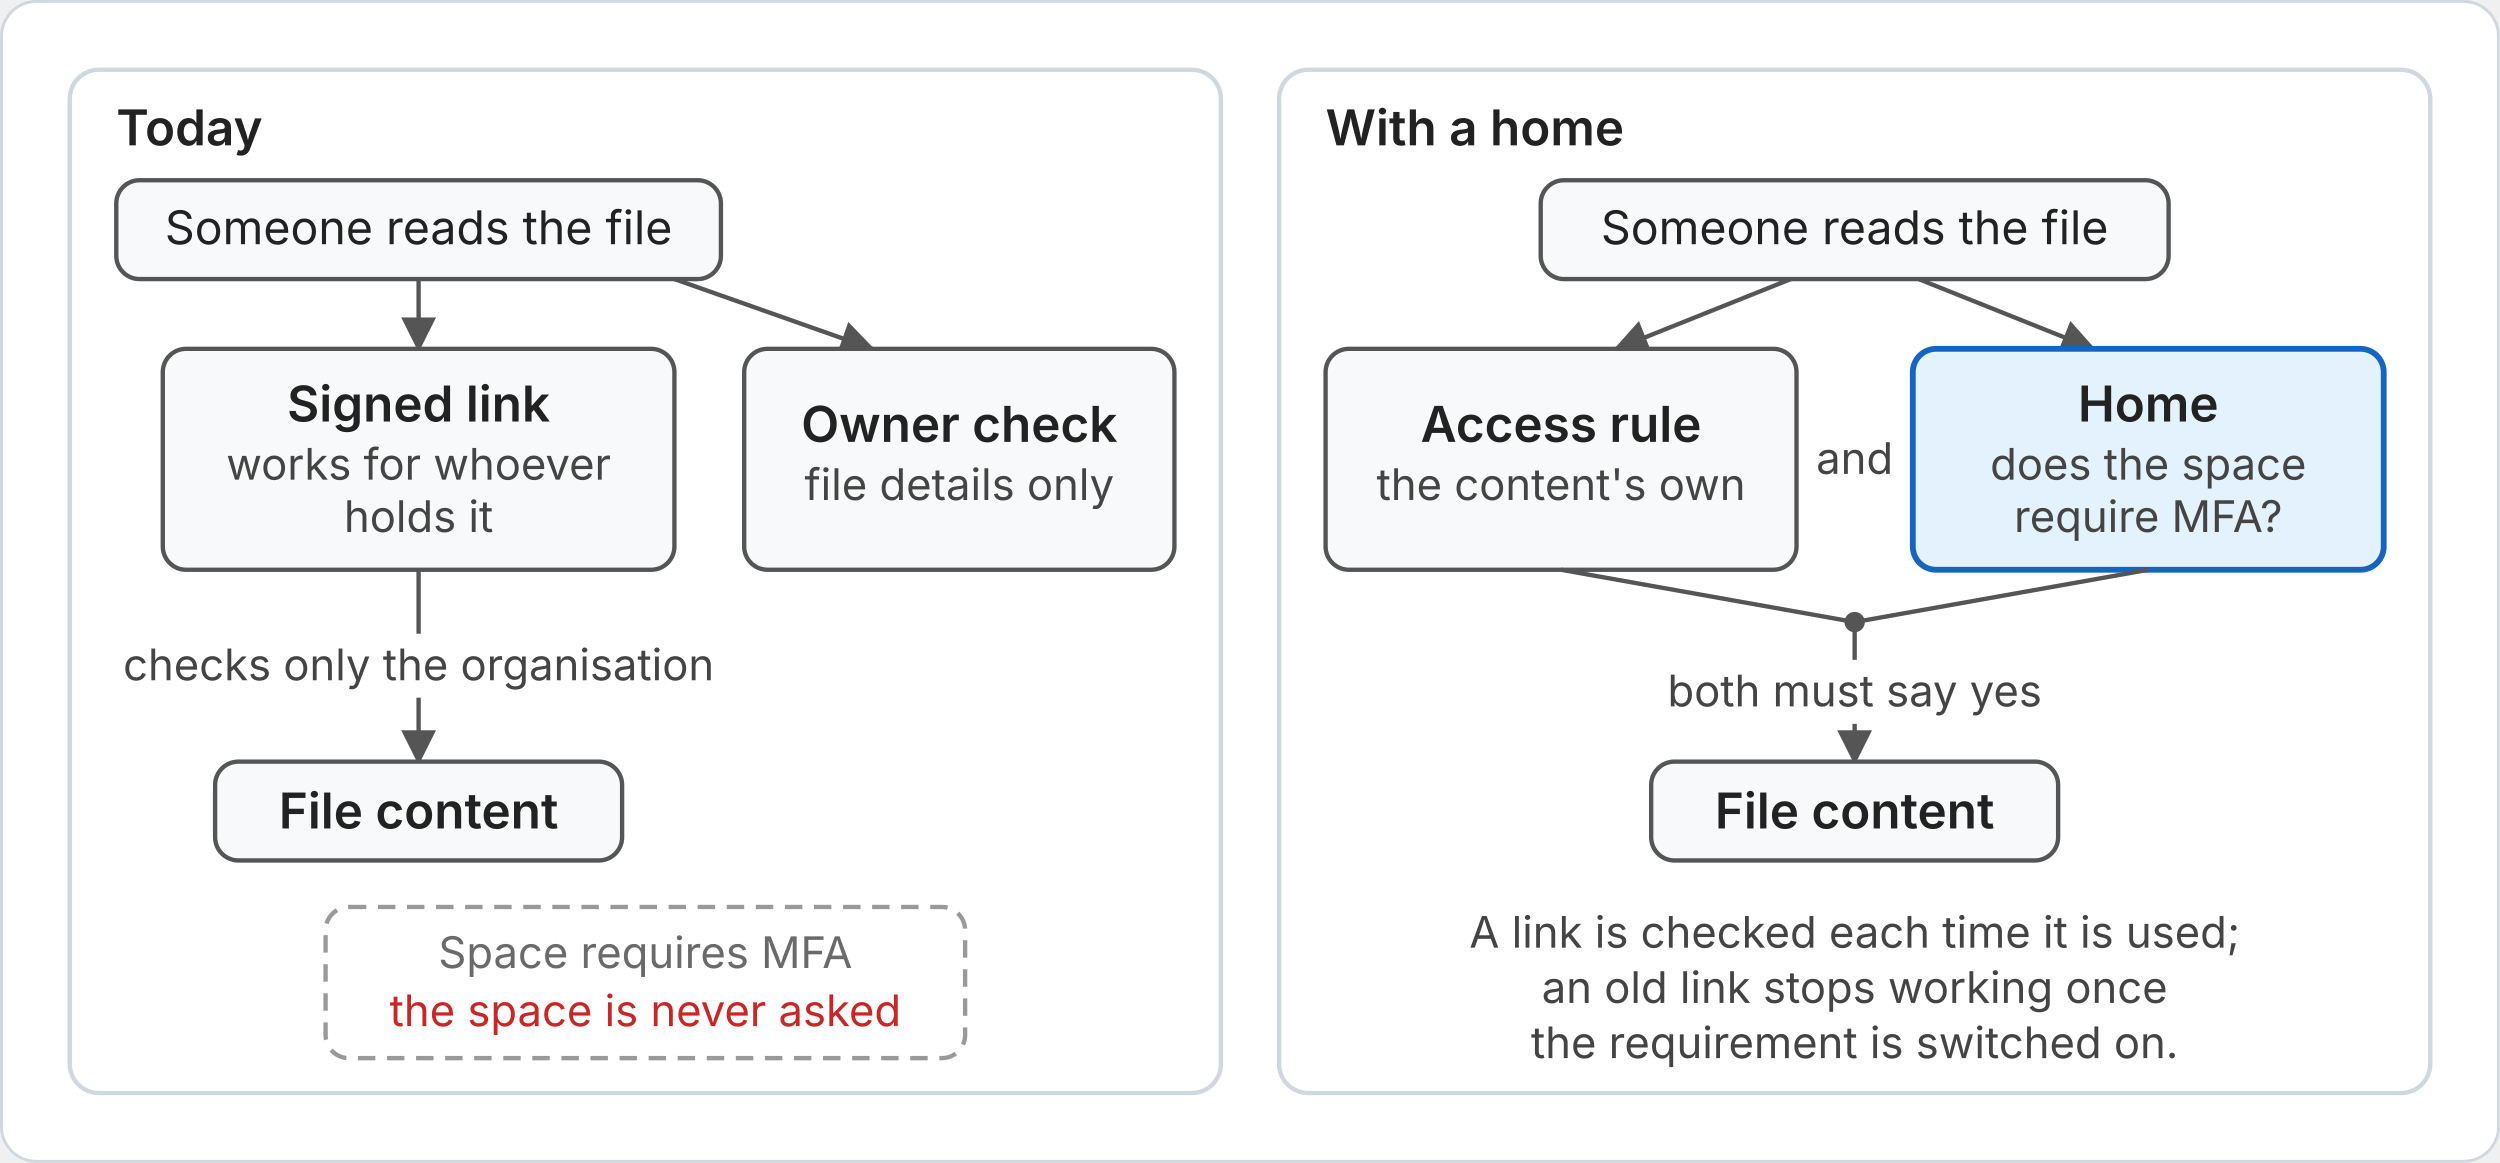
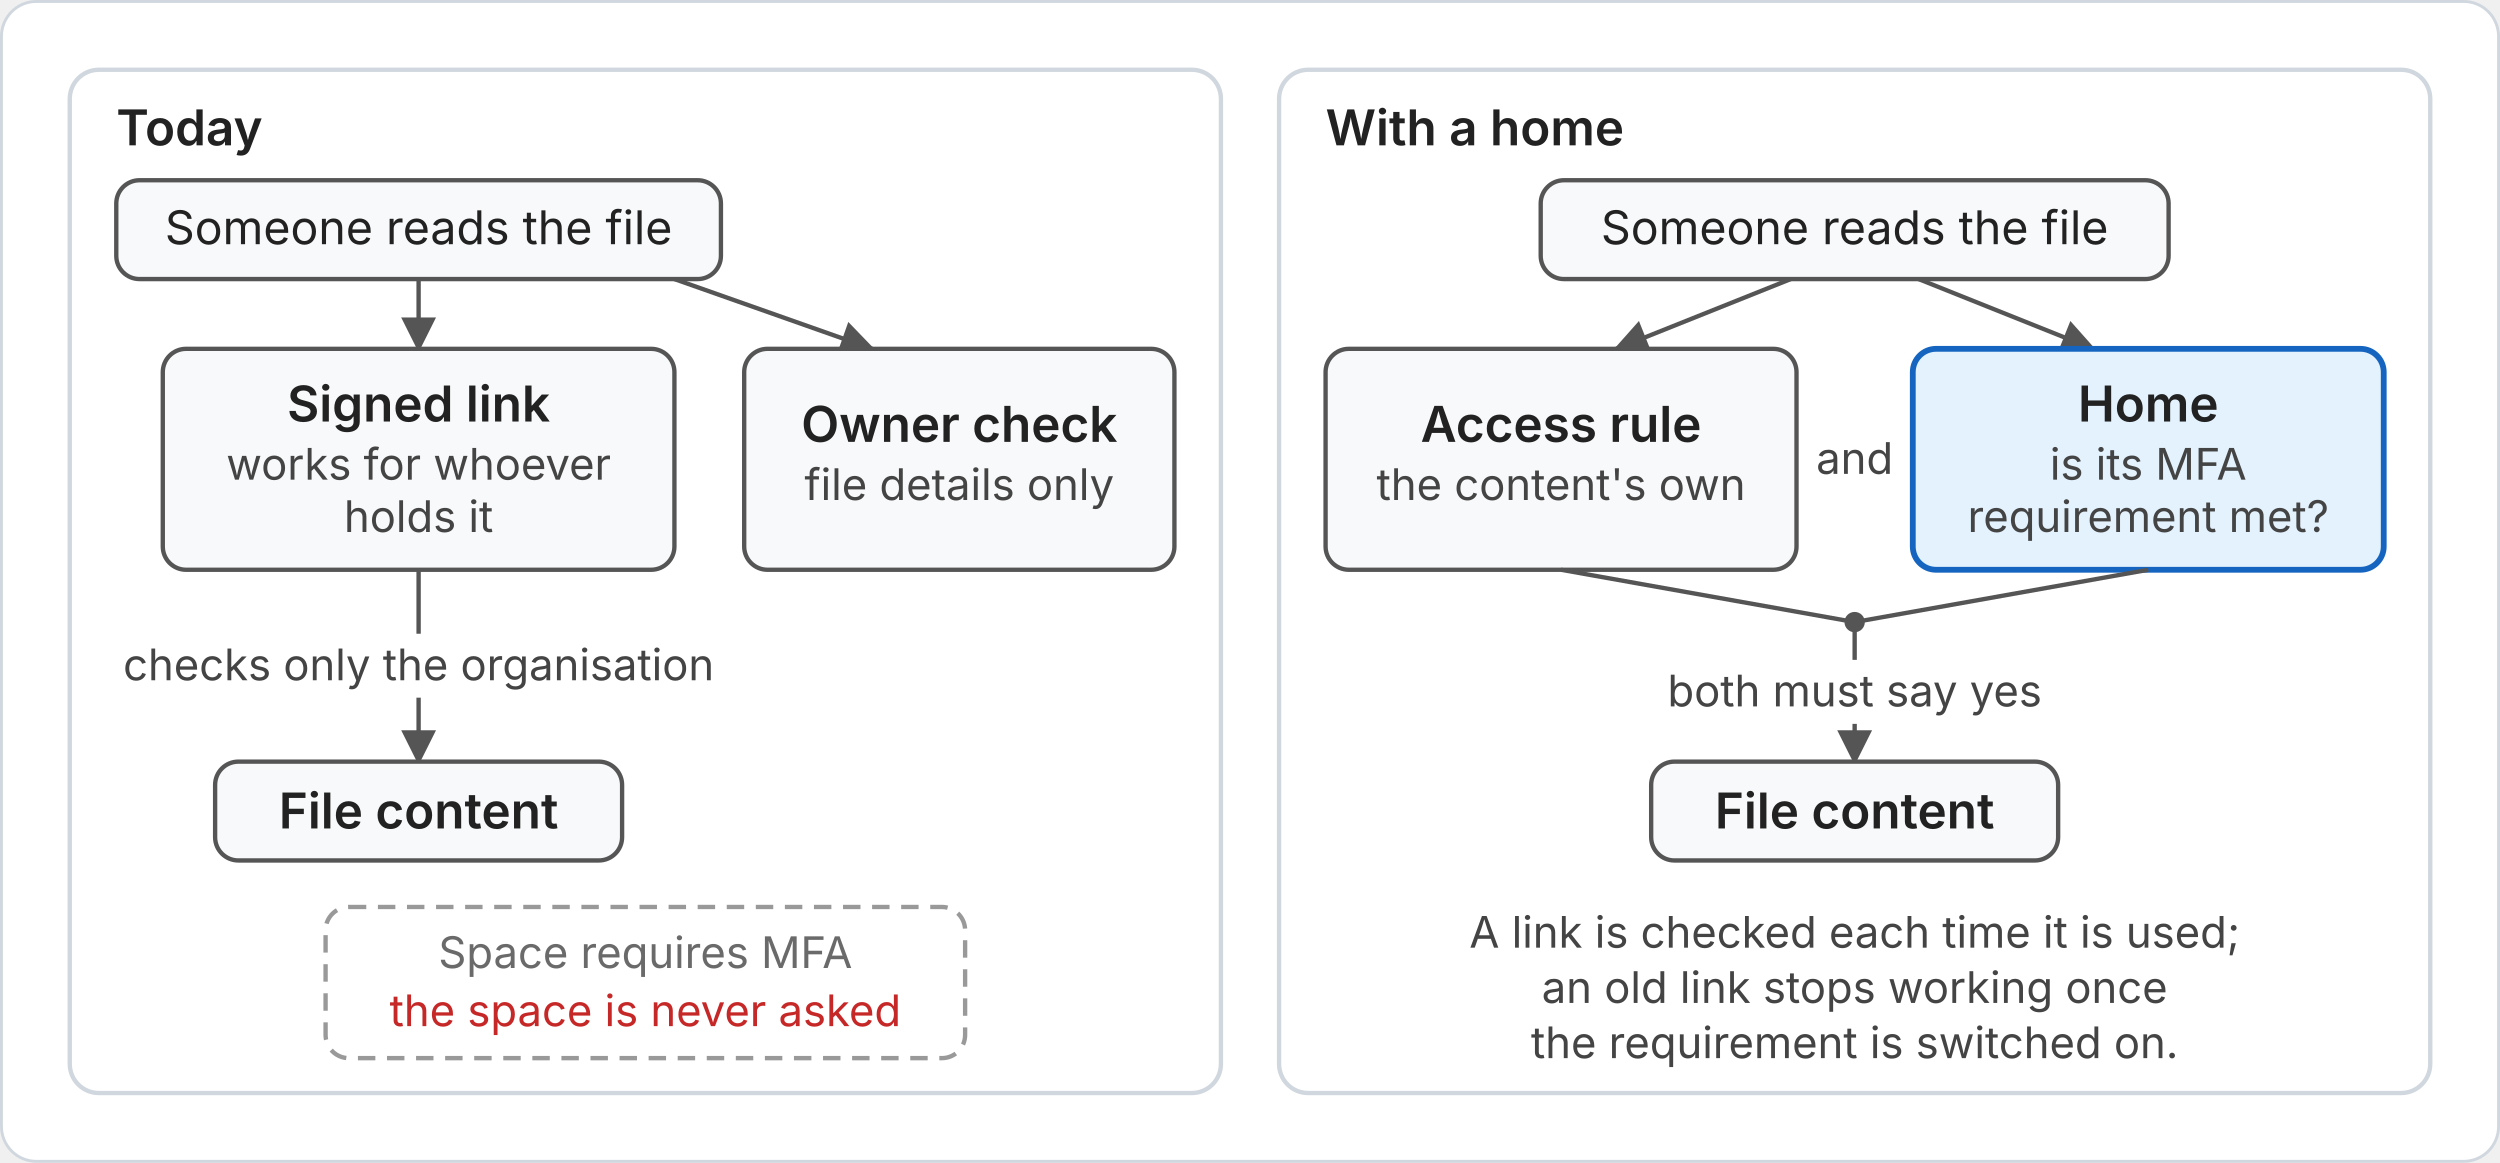
<svg xmlns="http://www.w3.org/2000/svg" width="860" height="400" viewBox="0 0 860 400" role="img" aria-labelledby="t d" style="font-family: Inter, 'Segoe UI', Helvetica, Arial, sans-serif; color-scheme: light dark;">
  <defs>
    <marker id="a" viewBox="0 0 10 10" refX="9" refY="5" markerWidth="8" markerHeight="8" orient="auto-start-reverse">
      <path class="ah" d="M0,0 L10,5 L0,10 z" />
    </marker>
  </defs>
  <style>
    .bg{fill:#ffffff;stroke:#d0d7de;stroke-width:1}
    .lane{fill:none;stroke:#d0d7de;stroke-width:1.5}
    .box{fill:#f8f9fa;stroke:#555;stroke-width:1.5}
    .key{fill:#e3f2fd;stroke:#1565c0;stroke-width:2}
    .ok{fill:#e8f5e9;stroke:#2e7d32;stroke-width:1.5}
    .warn{fill:#fff3e0;stroke:#b26a00;stroke-width:1.5}
    .no{fill:#ffebee;stroke:#c62828;stroke-width:1.5}
    .gone{fill:none;stroke:#999;stroke-width:1.5;stroke-dasharray:6 4}
    .h{fill:#222;font-size:17px;font-weight:600}
    .t{fill:#222;font-size:16px}
    .s{fill:#444;font-size:15px}
    .m{fill:#6a6a6a;font-size:15px}
    .r{fill:#c62828;font-size:15px}
    .pill{fill:#ffffff}
    .edge{stroke:#555;stroke-width:1.5;fill:none;marker-end:url(#a)}
    .back{stroke:#555;stroke-width:1.5;fill:none;stroke-dasharray:6 4;marker-end:url(#a)}
    .line{stroke:#555;stroke-width:1.5;fill:none}
    .cut{stroke:#c62828;stroke-width:2;fill:none}
    .mark{stroke:#b26a00;stroke-width:2;fill:none;stroke-dasharray:6 4}
    .dot,.ah{fill:#555}
    @media (prefers-color-scheme: dark){
      .bg,.pill{fill:#0d1117}
      .bg,.lane{stroke:#30363d}
      .box{fill:#161b22;stroke:#8b949e}
      .key{fill:#0d2a45;stroke:#58a6ff}
      .ok{fill:#0f2a19;stroke:#3fb950}
      .warn{fill:#2b1d07;stroke:#d29922}
      .no{fill:#2d1214;stroke:#f85149}
      .gone{stroke:#6e7681}
      .h,.t{fill:#e6edf3}
      .s{fill:#b8c0ca}
      .m{fill:#8b949e}
      .r{fill:#ff7b72}
      .edge,.back,.line{stroke:#8b949e}
      .cut{stroke:#ff7b72}
      .mark{stroke:#d29922}
      .dot,.ah{fill:#8b949e}
    }
  </style>
  <rect class="bg" x="0.5" y="0.5" width="859" height="399" rx="12" />
  <rect class="lane" x="24" y="24" width="396" height="352" rx="10" />
  <text class="h" x="40" y="50">Today</text>
  <rect class="box" x="40" y="62" width="208" height="34" rx="8" />
  <text class="t" x="144" y="84" text-anchor="middle">Someone reads the file</text>
  <path class="edge" d="M144,96 V120" />
  <path class="edge" d="M232,96 L300,120" />
  <rect class="box" x="56" y="120" width="176" height="76" rx="8" />
  <text class="h" x="144" y="145" text-anchor="middle">Signed link</text>
  <text class="s" x="144" y="165" text-anchor="middle">works for whoever</text>
  <text class="s" x="144" y="183" text-anchor="middle">holds it</text>
  <rect class="box" x="256" y="120" width="148" height="76" rx="8" />
  <text class="h" x="330" y="152" text-anchor="middle">Owner check</text>
  <text class="s" x="330" y="172" text-anchor="middle">file details only</text>
  <path class="edge" d="M144,196 V262" />
  <rect class="pill" x="32" y="218" width="224" height="22" rx="4" />
  <text class="s" x="144" y="234" text-anchor="middle">checks only the organisation</text>
  <rect class="box" x="74" y="262" width="140" height="34" rx="8" />
  <text class="h" x="144" y="285" text-anchor="middle">File content</text>
  <rect class="gone" x="112" y="312" width="220" height="52" rx="8" />
  <text class="m" x="222" y="333" text-anchor="middle">Space requires MFA</text>
  <text class="r" x="222" y="353" text-anchor="middle">the space is never asked</text>
  <rect class="lane" x="440" y="24" width="396" height="352" rx="10" />
  <text class="h" x="456" y="50">With a home</text>
  <rect class="box" x="530" y="62" width="216" height="34" rx="8" />
  <text class="t" x="638" y="84" text-anchor="middle">Someone reads the file</text>
  <path class="edge" d="M616,96 L556,120" />
  <path class="edge" d="M660,96 L720,120" />
  <rect class="box" x="456" y="120" width="162" height="76" rx="8" />
  <text class="h" x="537" y="152" text-anchor="middle">Access rule</text>
  <text class="s" x="537" y="172" text-anchor="middle">the content's own</text>
  <text class="s" x="638" y="163" text-anchor="middle">and</text>
  <rect class="key" x="658" y="120" width="162" height="76" rx="8" />
  <text class="h" x="739" y="145" text-anchor="middle">Home</text>
-   <text class="s" x="739" y="165" text-anchor="middle">does the space</text>
-   <text class="s" x="739" y="183" text-anchor="middle">require MFA?</text>
+   <text class="s" x="739" y="165" text-anchor="middle">is its MFA</text>
+   <text class="s" x="739" y="183" text-anchor="middle">requirement met?</text>
  <path class="line" d="M537,196 L638,214 L739,196" />
  <circle class="dot" cx="638" cy="214" r="3.5" />
  <path class="edge" d="M638,214 V262" />
  <rect class="pill" x="563" y="227" width="150" height="22" rx="4" />
  <text class="s" x="638" y="243" text-anchor="middle">both must say yes</text>
  <rect class="box" x="568" y="262" width="140" height="34" rx="8" />
  <text class="h" x="638" y="285" text-anchor="middle">File content</text>
  <text class="s" x="638" y="326" text-anchor="middle">A link is checked each time it is used;</text>
  <text class="s" x="638" y="345" text-anchor="middle">an old link stops working once</text>
  <text class="s" x="638" y="364" text-anchor="middle">the requirement is switched on.</text>
</svg>
